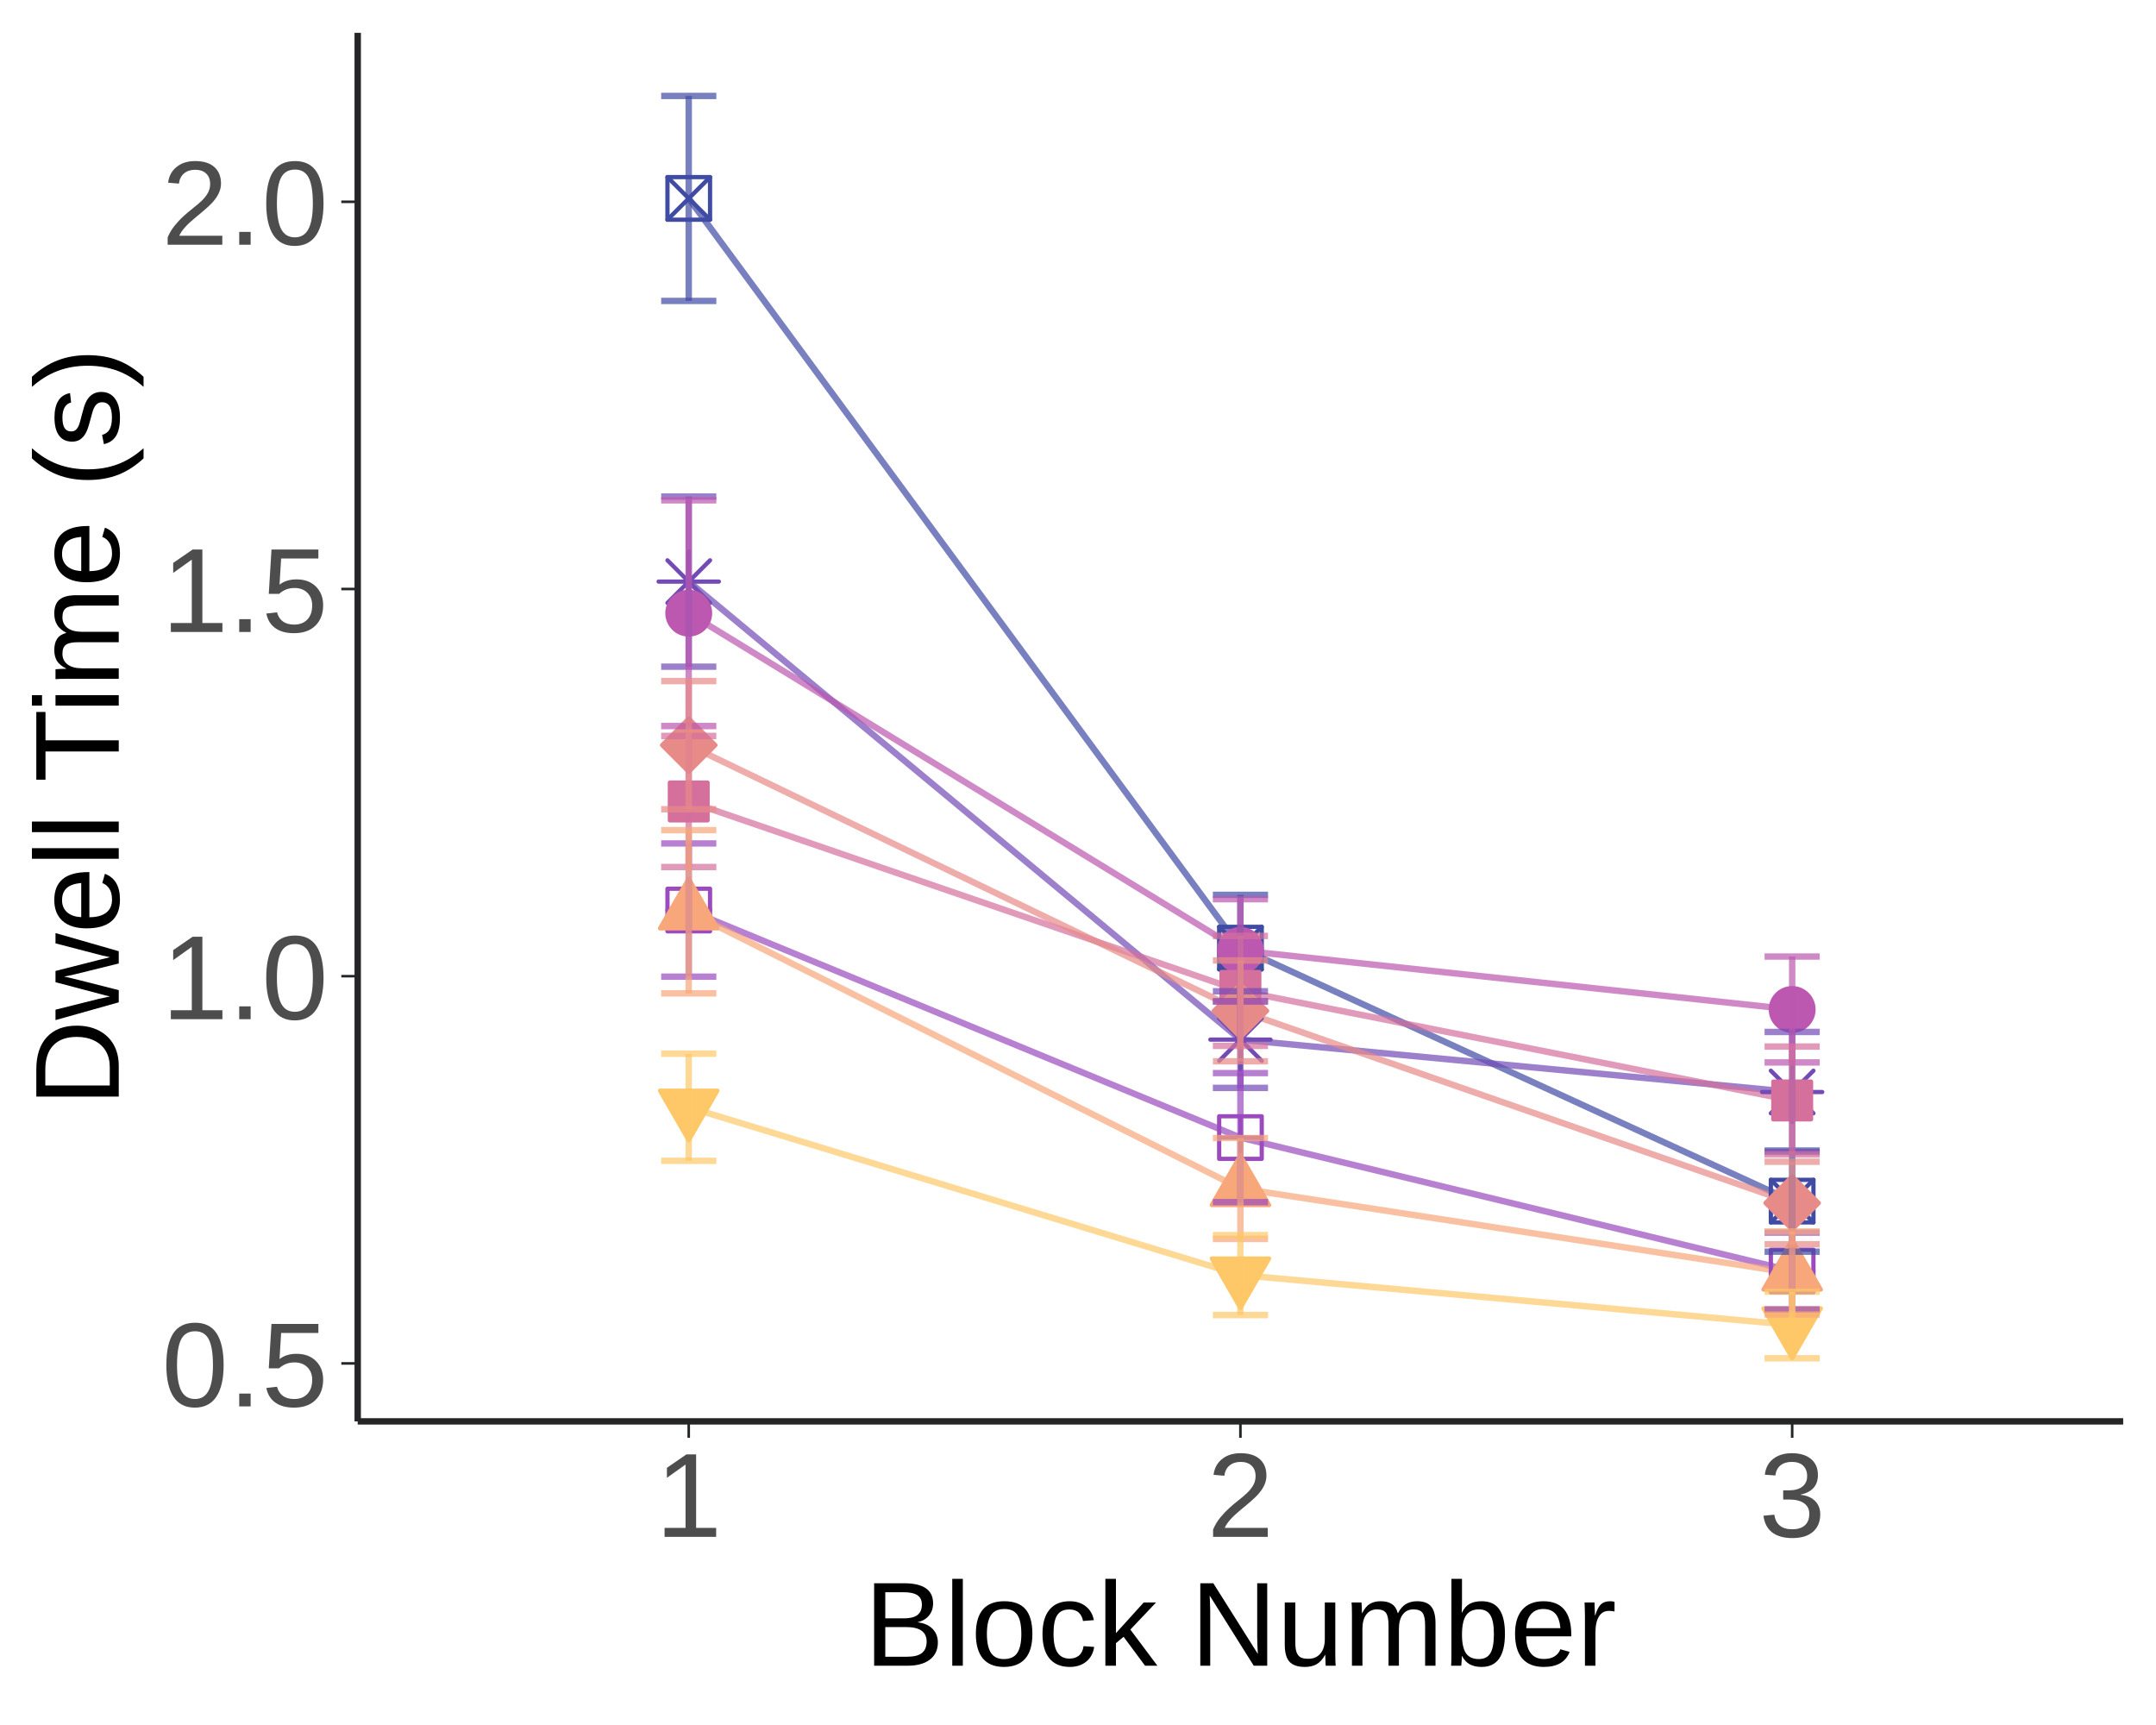
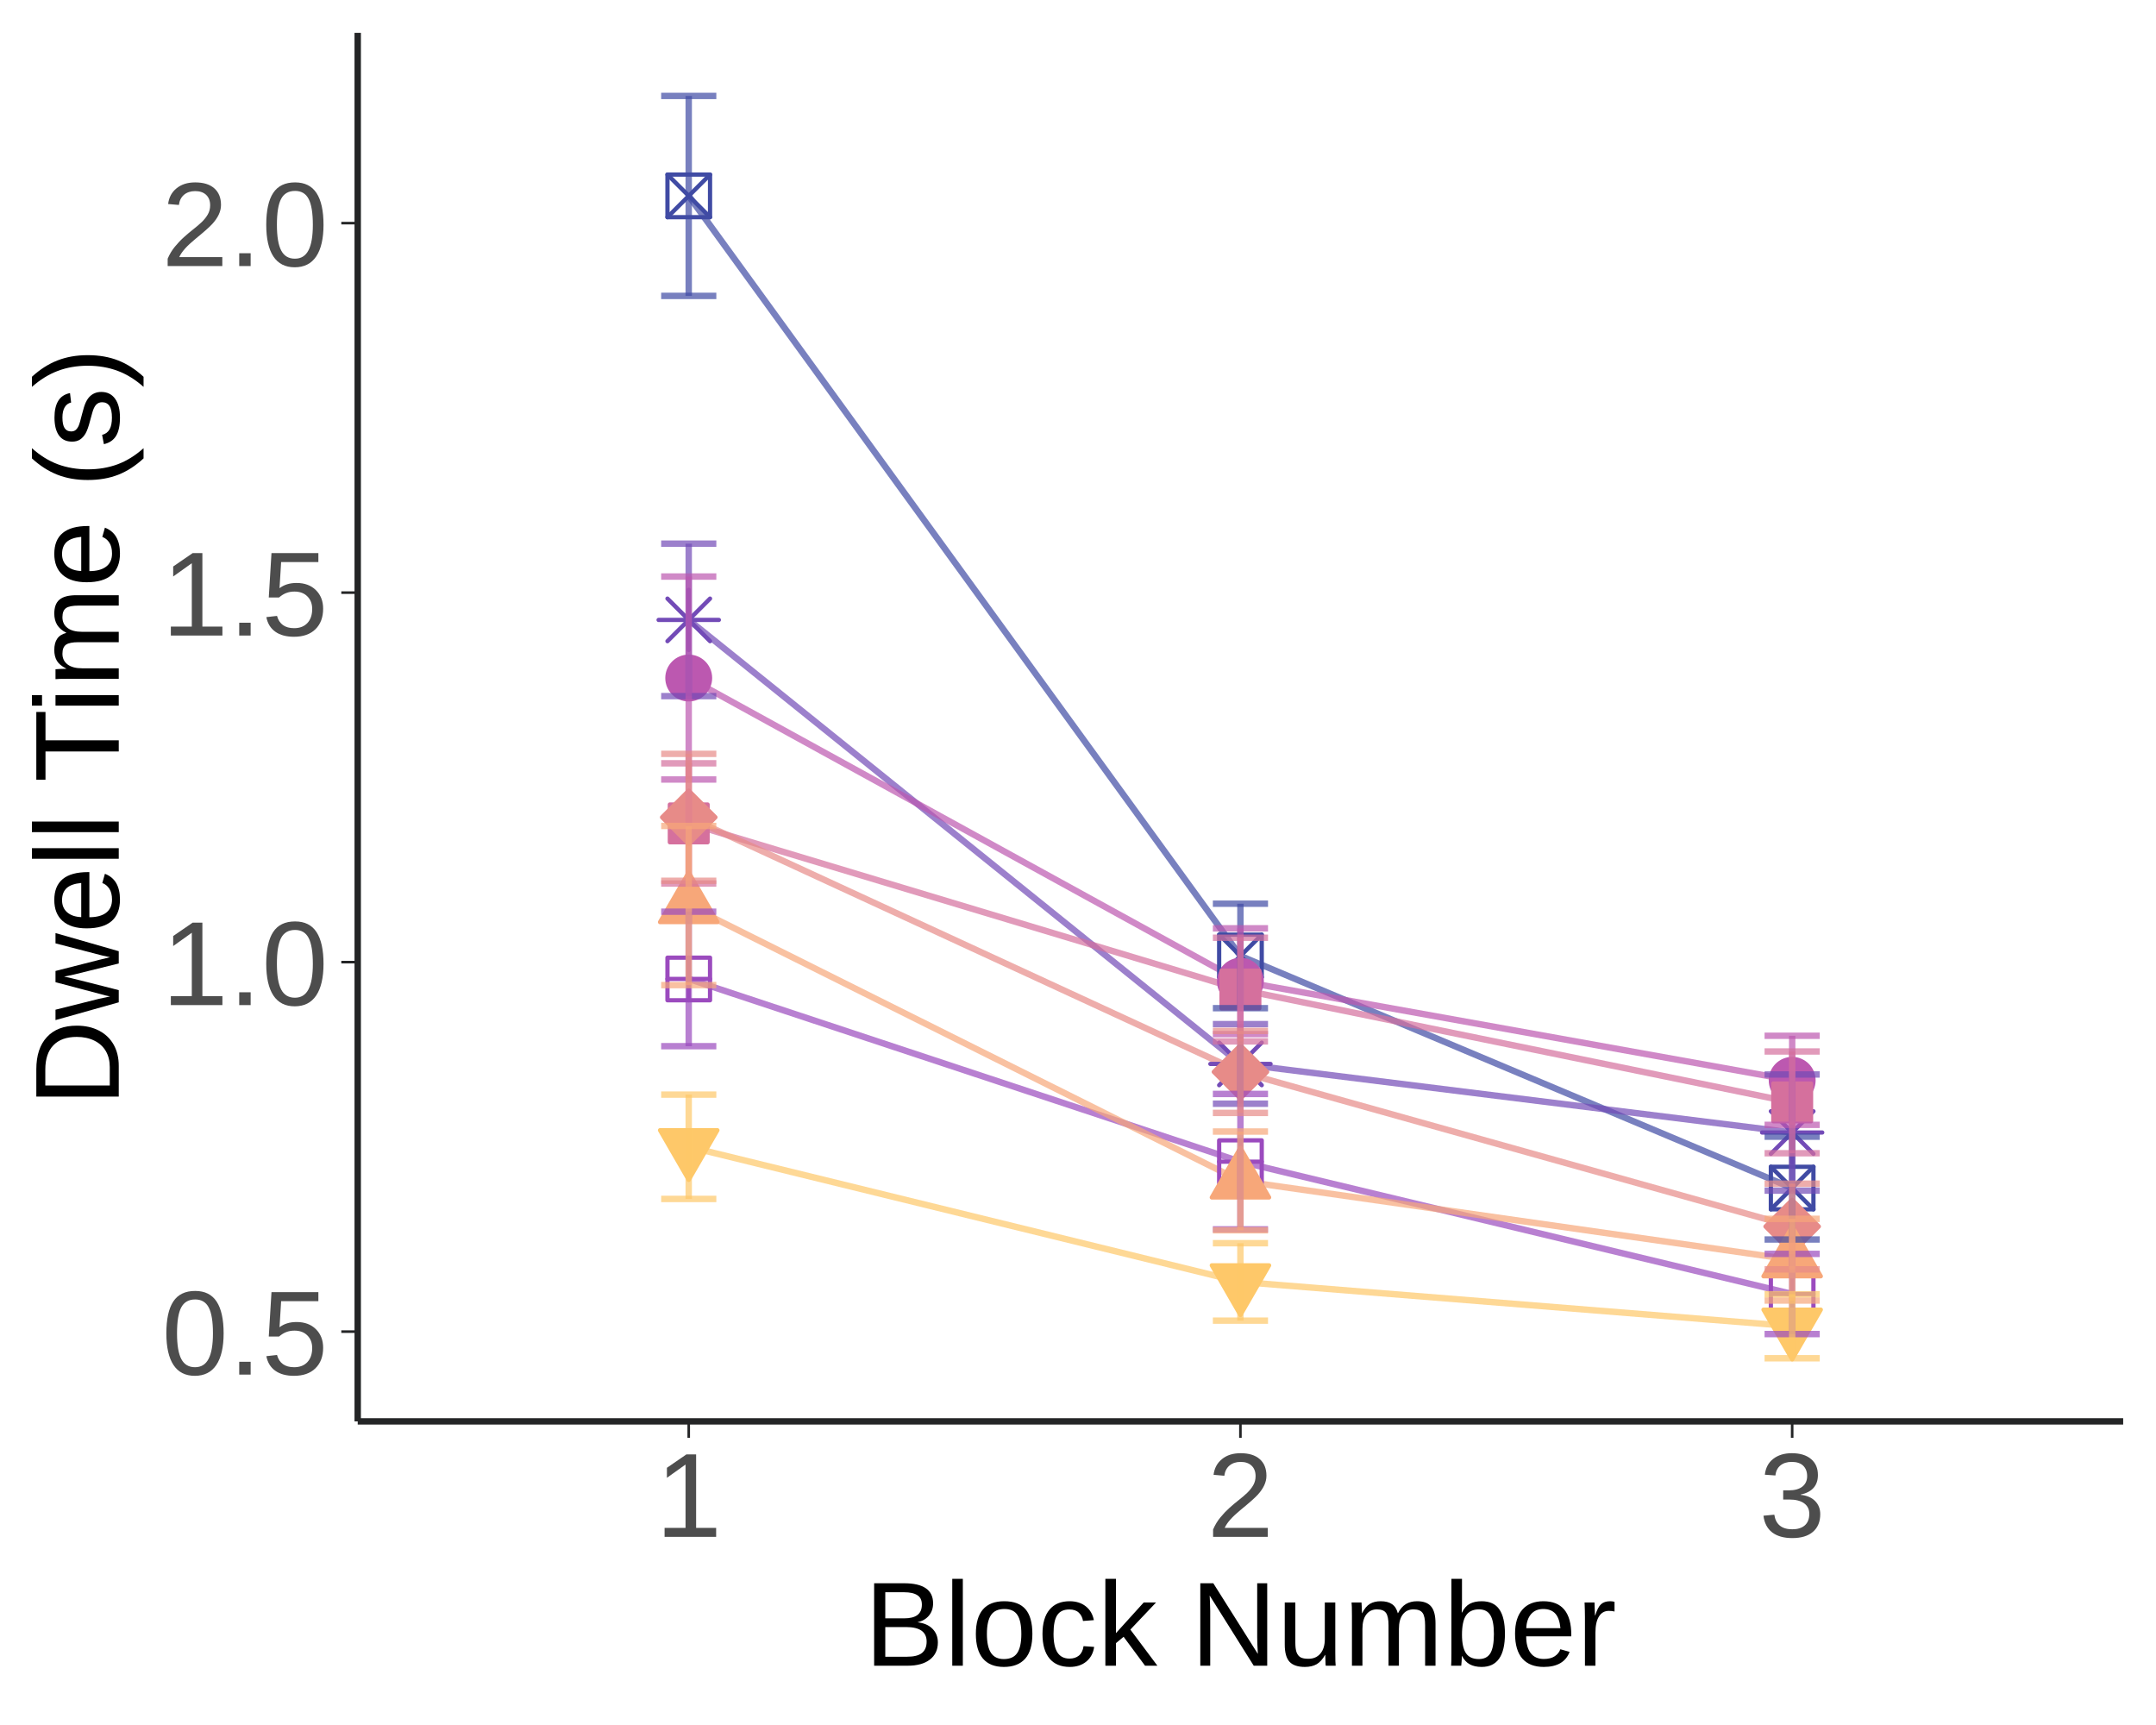
<svg xmlns="http://www.w3.org/2000/svg" class="svglite" width="360.00pt" height="288.00pt" viewBox="0 0 360.00 288.00">
  <defs>
    <style type="text/css">
    .svglite line, .svglite polyline, .svglite polygon, .svglite path, .svglite rect, .svglite circle {
      fill: none;
      stroke: #000000;
      stroke-linecap: round;
      stroke-linejoin: round;
      stroke-miterlimit: 10.00;
    }
    .svglite text {
      white-space: pre;
    }
  </style>
  </defs>
  <rect width="100%" height="100%" style="stroke: none; fill: #FFFFFF;" />
  <defs>
    <clipPath id="cpMC4wMHwzNjAuMDB8MC4wMHwyODguMDA=">
      <rect x="0.00" y="0.00" width="360.00" height="288.00" />
    </clipPath>
  </defs>
  <g clip-path="url(#cpMC4wMHwzNjAuMDB8MC4wMHwyODguMDA=)">
    <rect x="0.00" y="0.00" width="360.00" height="288.00" style="stroke-width: 1.07; stroke: #FFFFFF; fill: #FFFFFF;" />
  </g>
  <defs>
    <clipPath id="cpNTkuNzN8MzU0LjUyfDUuNDh8MjM3LjMx">
      <rect x="59.73" y="5.48" width="294.79" height="231.83" />
    </clipPath>
  </defs>
  <g clip-path="url(#cpNTkuNzN8MzU0LjUyfDUuNDh8MjM3LjMx)">
    <rect x="59.73" y="5.48" width="294.79" height="231.83" style="stroke-width: 1.07; stroke: none; fill: #FFFFFF;" />
-     <polyline points="115.00,33.13 207.12,158.29 299.25,200.53 " style="stroke-width: 1.07; stroke: #404BA4; stroke-opacity: 0.70; stroke-linecap: butt;" />
-     <polyline points="115.00,97.10 207.12,173.57 299.25,182.32 " style="stroke-width: 1.07; stroke: #734BB7; stroke-opacity: 0.70; stroke-linecap: butt;" />
-     <polyline points="115.00,151.94 207.12,189.93 299.25,212.20 " style="stroke-width: 1.07; stroke: #9B4BBE; stroke-opacity: 0.70; stroke-linecap: butt;" />
-     <polyline points="115.00,102.37 207.12,158.68 299.25,168.54 " style="stroke-width: 1.07; stroke: #BC58B0; stroke-opacity: 0.70; stroke-linecap: butt;" />
-     <polyline points="115.00,133.81 207.12,165.44 299.25,183.73 " style="stroke-width: 1.07; stroke: #D5709D; stroke-opacity: 0.70; stroke-linecap: butt;" />
-     <polyline points="115.00,124.41 207.12,168.77 299.25,200.85 " style="stroke-width: 1.07; stroke: #E78B88; stroke-opacity: 0.70; stroke-linecap: butt;" />
-     <polyline points="115.00,152.23 207.12,198.42 299.25,212.54 " style="stroke-width: 1.07; stroke: #F7A779; stroke-opacity: 0.70; stroke-linecap: butt;" />
-     <polyline points="115.00,184.87 207.12,212.88 299.25,221.21 " style="stroke-width: 1.07; stroke: #FEC869; stroke-opacity: 0.70; stroke-linecap: butt;" />
-     <rect x="111.45" y="29.57" width="7.11" height="7.11" style="stroke-width: 0.71; stroke: #404BA4;" />
-     <line x1="111.45" y1="36.68" x2="118.56" y2="29.57" style="stroke-width: 0.71; stroke: #404BA4;" />
-     <line x1="111.45" y1="29.57" x2="118.56" y2="36.68" style="stroke-width: 0.71; stroke: #404BA4;" />
-     <line x1="111.45" y1="100.66" x2="118.56" y2="93.55" style="stroke-width: 0.71; stroke: #734BB7;" />
-     <line x1="111.45" y1="93.55" x2="118.56" y2="100.66" style="stroke-width: 0.71; stroke: #734BB7;" />
-     <line x1="109.97" y1="97.10" x2="120.03" y2="97.10" style="stroke-width: 0.71; stroke: #734BB7;" />
-     <line x1="115.00" y1="102.13" x2="115.00" y2="92.08" style="stroke-width: 0.71; stroke: #734BB7;" />
-     <line x1="111.45" y1="151.94" x2="118.56" y2="151.94" style="stroke-width: 0.71; stroke: #9B4BBE;" />
-     <line x1="115.00" y1="155.49" x2="115.00" y2="148.38" style="stroke-width: 0.71; stroke: #9B4BBE;" />
-     <rect x="111.45" y="148.38" width="7.11" height="7.11" style="stroke-width: 0.71; stroke: #9B4BBE;" />
-     <circle cx="115.00" cy="102.37" r="3.56" style="stroke-width: 0.71; stroke: #BC58B0; fill: #BC58B0;" />
-     <rect x="111.85" y="130.66" width="6.30" height="6.30" style="stroke-width: 0.71; stroke: #D5709D; fill: #D5709D;" />
-     <polygon points="115.00,128.87 119.46,124.41 115.00,119.95 110.55,124.41 " style="stroke-width: 0.71; stroke: #E78B88; fill: #E78B88;" />
-     <polygon points="115.00,146.70 119.79,154.99 110.21,154.99 " style="stroke-width: 0.71; stroke: #F7A779; fill: #F7A779;" />
-     <polygon points="115.00,190.39 119.79,182.10 110.21,182.10 " style="stroke-width: 0.71; stroke: #FEC869; fill: #FEC869;" />
-     <rect x="203.57" y="154.74" width="7.11" height="7.11" style="stroke-width: 0.71; stroke: #404BA4;" />
-     <line x1="203.57" y1="161.85" x2="210.68" y2="154.74" style="stroke-width: 0.71; stroke: #404BA4;" />
-     <line x1="203.57" y1="154.74" x2="210.68" y2="161.85" style="stroke-width: 0.71; stroke: #404BA4;" />
-     <line x1="203.57" y1="177.12" x2="210.68" y2="170.01" style="stroke-width: 0.71; stroke: #734BB7;" />
-     <line x1="203.57" y1="170.01" x2="210.68" y2="177.12" style="stroke-width: 0.71; stroke: #734BB7;" />
-     <line x1="202.10" y1="173.57" x2="212.15" y2="173.57" style="stroke-width: 0.71; stroke: #734BB7;" />
-     <line x1="207.12" y1="178.60" x2="207.12" y2="168.54" style="stroke-width: 0.71; stroke: #734BB7;" />
-     <line x1="203.57" y1="189.93" x2="210.68" y2="189.93" style="stroke-width: 0.71; stroke: #9B4BBE;" />
-     <line x1="207.12" y1="193.48" x2="207.12" y2="186.37" style="stroke-width: 0.71; stroke: #9B4BBE;" />
-     <rect x="203.57" y="186.37" width="7.11" height="7.11" style="stroke-width: 0.71; stroke: #9B4BBE;" />
-     <circle cx="207.12" cy="158.68" r="3.56" style="stroke-width: 0.71; stroke: #BC58B0; fill: #BC58B0;" />
-     <rect x="203.97" y="162.29" width="6.30" height="6.30" style="stroke-width: 0.71; stroke: #D5709D; fill: #D5709D;" />
-     <polygon points="207.12,173.23 211.58,168.77 207.12,164.32 202.67,168.77 " style="stroke-width: 0.71; stroke: #E78B88; fill: #E78B88;" />
-     <polygon points="207.12,192.90 211.91,201.19 202.34,201.19 " style="stroke-width: 0.71; stroke: #F7A779; fill: #F7A779;" />
-     <polygon points="207.12,218.41 211.91,210.12 202.34,210.12 " style="stroke-width: 0.71; stroke: #FEC869; fill: #FEC869;" />
-     <rect x="295.69" y="196.98" width="7.11" height="7.11" style="stroke-width: 0.71; stroke: #404BA4;" />
-     <line x1="295.69" y1="204.09" x2="302.80" y2="196.98" style="stroke-width: 0.71; stroke: #404BA4;" />
-     <line x1="295.69" y1="196.98" x2="302.80" y2="204.09" style="stroke-width: 0.71; stroke: #404BA4;" />
-     <line x1="295.69" y1="185.87" x2="302.80" y2="178.76" style="stroke-width: 0.71; stroke: #734BB7;" />
-     <line x1="295.69" y1="178.76" x2="302.80" y2="185.87" style="stroke-width: 0.71; stroke: #734BB7;" />
-     <line x1="294.22" y1="182.32" x2="304.27" y2="182.32" style="stroke-width: 0.71; stroke: #734BB7;" />
-     <line x1="299.25" y1="187.34" x2="299.25" y2="177.29" style="stroke-width: 0.71; stroke: #734BB7;" />
-     <line x1="295.69" y1="212.20" x2="302.80" y2="212.20" style="stroke-width: 0.71; stroke: #9B4BBE;" />
-     <line x1="299.25" y1="215.76" x2="299.25" y2="208.65" style="stroke-width: 0.71; stroke: #9B4BBE;" />
-     <rect x="295.69" y="208.65" width="7.11" height="7.11" style="stroke-width: 0.71; stroke: #9B4BBE;" />
-     <circle cx="299.25" cy="168.54" r="3.56" style="stroke-width: 0.71; stroke: #BC58B0; fill: #BC58B0;" />
-     <rect x="296.10" y="180.58" width="6.30" height="6.30" style="stroke-width: 0.71; stroke: #D5709D; fill: #D5709D;" />
-     <polygon points="299.25,205.31 303.70,200.85 299.25,196.39 294.79,200.85 " style="stroke-width: 0.71; stroke: #E78B88; fill: #E78B88;" />
-     <polygon points="299.25,207.01 304.03,215.30 294.46,215.30 " style="stroke-width: 0.71; stroke: #F7A779; fill: #F7A779;" />
-     <polygon points="299.25,226.74 304.03,218.45 294.46,218.45 " style="stroke-width: 0.71; stroke: #FEC869; fill: #FEC869;" />
+     <polyline points="115.00,32.71 207.12,159.60 299.25,198.36 " style="stroke-width: 1.07; stroke: #404BA4; stroke-opacity: 0.70; stroke-linecap: butt;" />
+     <polyline points="115.00,103.50 207.12,177.63 299.25,189.08 " style="stroke-width: 1.07; stroke: #734BB7; stroke-opacity: 0.70; stroke-linecap: butt;" />
+     <polyline points="115.00,163.44 207.12,193.95 299.25,216.04 " style="stroke-width: 1.07; stroke: #9B4BBE; stroke-opacity: 0.70; stroke-linecap: butt;" />
+     <polyline points="115.00,113.20 207.12,163.82 299.25,180.37 " style="stroke-width: 1.07; stroke: #BC58B0; stroke-opacity: 0.70; stroke-linecap: butt;" />
+     <polyline points="115.00,137.47 207.12,165.21 299.25,184.05 " style="stroke-width: 1.07; stroke: #D5709D; stroke-opacity: 0.70; stroke-linecap: butt;" />
+     <polyline points="115.00,136.45 207.12,178.96 299.25,204.77 " style="stroke-width: 1.07; stroke: #E78B88; stroke-opacity: 0.70; stroke-linecap: butt;" />
+     <polyline points="115.00,151.18 207.12,197.16 299.25,210.31 " style="stroke-width: 1.07; stroke: #F7A779; stroke-opacity: 0.70; stroke-linecap: butt;" />
+     <polyline points="115.00,191.46 207.12,214.02 299.25,221.42 " style="stroke-width: 1.07; stroke: #FEC869; stroke-opacity: 0.70; stroke-linecap: butt;" />
+     <rect x="111.45" y="29.15" width="7.11" height="7.11" style="stroke-width: 0.71; stroke: #404BA4;" />
+     <line x1="111.45" y1="36.26" x2="118.56" y2="29.15" style="stroke-width: 0.71; stroke: #404BA4;" />
+     <line x1="111.45" y1="29.15" x2="118.56" y2="36.26" style="stroke-width: 0.71; stroke: #404BA4;" />
+     <line x1="111.45" y1="107.05" x2="118.56" y2="99.94" style="stroke-width: 0.71; stroke: #734BB7;" />
+     <line x1="111.45" y1="99.94" x2="118.56" y2="107.05" style="stroke-width: 0.71; stroke: #734BB7;" />
+     <line x1="109.97" y1="103.50" x2="120.03" y2="103.50" style="stroke-width: 0.71; stroke: #734BB7;" />
+     <line x1="115.00" y1="108.52" x2="115.00" y2="98.47" style="stroke-width: 0.71; stroke: #734BB7;" />
+     <line x1="111.45" y1="163.44" x2="118.56" y2="163.44" style="stroke-width: 0.71; stroke: #9B4BBE;" />
+     <line x1="115.00" y1="167.00" x2="115.00" y2="159.89" style="stroke-width: 0.71; stroke: #9B4BBE;" />
+     <rect x="111.45" y="159.89" width="7.11" height="7.11" style="stroke-width: 0.71; stroke: #9B4BBE;" />
+     <circle cx="115.00" cy="113.20" r="3.56" style="stroke-width: 0.71; stroke: #BC58B0; fill: #BC58B0;" />
+     <rect x="111.85" y="134.32" width="6.30" height="6.30" style="stroke-width: 0.71; stroke: #D5709D; fill: #D5709D;" />
+     <polygon points="115.00,140.91 119.46,136.45 115.00,132.00 110.55,136.45 " style="stroke-width: 0.71; stroke: #E78B88; fill: #E78B88;" />
+     <polygon points="115.00,145.65 119.79,153.95 110.21,153.95 " style="stroke-width: 0.71; stroke: #F7A779; fill: #F7A779;" />
+     <polygon points="115.00,196.99 119.79,188.70 110.21,188.70 " style="stroke-width: 0.71; stroke: #FEC869; fill: #FEC869;" />
+     <rect x="203.57" y="156.05" width="7.11" height="7.11" style="stroke-width: 0.71; stroke: #404BA4;" />
+     <line x1="203.57" y1="163.16" x2="210.68" y2="156.05" style="stroke-width: 0.71; stroke: #404BA4;" />
+     <line x1="203.57" y1="156.05" x2="210.68" y2="163.16" style="stroke-width: 0.71; stroke: #404BA4;" />
+     <line x1="203.57" y1="181.18" x2="210.68" y2="174.07" style="stroke-width: 0.71; stroke: #734BB7;" />
+     <line x1="203.57" y1="174.07" x2="210.68" y2="181.18" style="stroke-width: 0.71; stroke: #734BB7;" />
+     <line x1="202.10" y1="177.63" x2="212.15" y2="177.63" style="stroke-width: 0.71; stroke: #734BB7;" />
+     <line x1="207.12" y1="182.65" x2="207.12" y2="172.60" style="stroke-width: 0.71; stroke: #734BB7;" />
+     <line x1="203.57" y1="193.95" x2="210.68" y2="193.95" style="stroke-width: 0.71; stroke: #9B4BBE;" />
+     <line x1="207.12" y1="197.50" x2="207.12" y2="190.39" style="stroke-width: 0.71; stroke: #9B4BBE;" />
+     <rect x="203.57" y="190.39" width="7.11" height="7.11" style="stroke-width: 0.71; stroke: #9B4BBE;" />
+     <circle cx="207.12" cy="163.82" r="3.56" style="stroke-width: 0.71; stroke: #BC58B0; fill: #BC58B0;" />
+     <rect x="203.97" y="162.06" width="6.30" height="6.30" style="stroke-width: 0.71; stroke: #D5709D; fill: #D5709D;" />
+     <polygon points="207.12,183.42 211.58,178.96 207.12,174.51 202.67,178.96 " style="stroke-width: 0.71; stroke: #E78B88; fill: #E78B88;" />
+     <polygon points="207.12,191.63 211.91,199.92 202.34,199.92 " style="stroke-width: 0.71; stroke: #F7A779; fill: #F7A779;" />
+     <polygon points="207.12,219.55 211.91,211.26 202.34,211.26 " style="stroke-width: 0.71; stroke: #FEC869; fill: #FEC869;" />
+     <rect x="295.69" y="194.80" width="7.11" height="7.11" style="stroke-width: 0.71; stroke: #404BA4;" />
+     <line x1="295.69" y1="201.91" x2="302.80" y2="194.80" style="stroke-width: 0.71; stroke: #404BA4;" />
+     <line x1="295.69" y1="194.80" x2="302.80" y2="201.91" style="stroke-width: 0.71; stroke: #404BA4;" />
+     <line x1="295.69" y1="192.64" x2="302.80" y2="185.53" style="stroke-width: 0.71; stroke: #734BB7;" />
+     <line x1="295.69" y1="185.53" x2="302.80" y2="192.64" style="stroke-width: 0.71; stroke: #734BB7;" />
+     <line x1="294.22" y1="189.08" x2="304.27" y2="189.08" style="stroke-width: 0.71; stroke: #734BB7;" />
+     <line x1="299.25" y1="194.11" x2="299.25" y2="184.05" style="stroke-width: 0.71; stroke: #734BB7;" />
+     <line x1="295.69" y1="216.04" x2="302.80" y2="216.04" style="stroke-width: 0.71; stroke: #9B4BBE;" />
+     <line x1="299.25" y1="219.59" x2="299.25" y2="212.48" style="stroke-width: 0.71; stroke: #9B4BBE;" />
+     <rect x="295.69" y="212.48" width="7.11" height="7.11" style="stroke-width: 0.71; stroke: #9B4BBE;" />
+     <circle cx="299.25" cy="180.37" r="3.56" style="stroke-width: 0.71; stroke: #BC58B0; fill: #BC58B0;" />
+     <rect x="296.10" y="180.90" width="6.30" height="6.30" style="stroke-width: 0.71; stroke: #D5709D; fill: #D5709D;" />
+     <polygon points="299.25,209.23 303.70,204.77 299.25,200.32 294.79,204.77 " style="stroke-width: 0.71; stroke: #E78B88; fill: #E78B88;" />
+     <polygon points="299.25,204.78 304.03,213.08 294.46,213.08 " style="stroke-width: 0.71; stroke: #F7A779; fill: #F7A779;" />
+     <polygon points="299.25,226.95 304.03,218.66 294.46,218.66 " style="stroke-width: 0.71; stroke: #FEC869; fill: #FEC869;" />
    <polyline points="110.40,16.02 119.61,16.02 " style="stroke-width: 1.07; stroke: #404BA4; stroke-opacity: 0.70; stroke-linecap: butt;" />
-     <polyline points="115.00,16.02 115.00,50.24 " style="stroke-width: 1.07; stroke: #404BA4; stroke-opacity: 0.70; stroke-linecap: butt;" />
-     <polyline points="110.40,50.24 119.61,50.24 " style="stroke-width: 1.07; stroke: #404BA4; stroke-opacity: 0.70; stroke-linecap: butt;" />
-     <polyline points="110.40,82.90 119.61,82.90 " style="stroke-width: 1.07; stroke: #734BB7; stroke-opacity: 0.70; stroke-linecap: butt;" />
-     <polyline points="115.00,82.90 115.00,111.31 " style="stroke-width: 1.07; stroke: #734BB7; stroke-opacity: 0.70; stroke-linecap: butt;" />
-     <polyline points="110.40,111.31 119.61,111.31 " style="stroke-width: 1.07; stroke: #734BB7; stroke-opacity: 0.70; stroke-linecap: butt;" />
-     <polyline points="110.40,140.82 119.61,140.82 " style="stroke-width: 1.07; stroke: #9B4BBE; stroke-opacity: 0.70; stroke-linecap: butt;" />
-     <polyline points="115.00,140.82 115.00,163.06 " style="stroke-width: 1.07; stroke: #9B4BBE; stroke-opacity: 0.70; stroke-linecap: butt;" />
-     <polyline points="110.40,163.06 119.61,163.06 " style="stroke-width: 1.07; stroke: #9B4BBE; stroke-opacity: 0.70; stroke-linecap: butt;" />
-     <polyline points="110.40,83.53 119.61,83.53 " style="stroke-width: 1.07; stroke: #BC58B0; stroke-opacity: 0.70; stroke-linecap: butt;" />
-     <polyline points="115.00,83.53 115.00,121.22 " style="stroke-width: 1.07; stroke: #BC58B0; stroke-opacity: 0.70; stroke-linecap: butt;" />
-     <polyline points="110.40,121.22 119.61,121.22 " style="stroke-width: 1.07; stroke: #BC58B0; stroke-opacity: 0.70; stroke-linecap: butt;" />
-     <polyline points="110.40,122.87 119.61,122.87 " style="stroke-width: 1.07; stroke: #D5709D; stroke-opacity: 0.70; stroke-linecap: butt;" />
-     <polyline points="115.00,122.87 115.00,144.76 " style="stroke-width: 1.07; stroke: #D5709D; stroke-opacity: 0.70; stroke-linecap: butt;" />
-     <polyline points="110.40,144.76 119.61,144.76 " style="stroke-width: 1.07; stroke: #D5709D; stroke-opacity: 0.70; stroke-linecap: butt;" />
-     <polyline points="110.40,113.71 119.61,113.71 " style="stroke-width: 1.07; stroke: #E78B88; stroke-opacity: 0.70; stroke-linecap: butt;" />
-     <polyline points="115.00,113.71 115.00,135.11 " style="stroke-width: 1.07; stroke: #E78B88; stroke-opacity: 0.70; stroke-linecap: butt;" />
-     <polyline points="110.40,135.11 119.61,135.11 " style="stroke-width: 1.07; stroke: #E78B88; stroke-opacity: 0.70; stroke-linecap: butt;" />
-     <polyline points="110.40,138.60 119.61,138.60 " style="stroke-width: 1.07; stroke: #F7A779; stroke-opacity: 0.70; stroke-linecap: butt;" />
-     <polyline points="115.00,138.60 115.00,165.85 " style="stroke-width: 1.07; stroke: #F7A779; stroke-opacity: 0.70; stroke-linecap: butt;" />
-     <polyline points="110.40,165.85 119.61,165.85 " style="stroke-width: 1.07; stroke: #F7A779; stroke-opacity: 0.70; stroke-linecap: butt;" />
-     <polyline points="110.40,175.92 119.61,175.92 " style="stroke-width: 1.07; stroke: #FEC869; stroke-opacity: 0.70; stroke-linecap: butt;" />
-     <polyline points="115.00,175.92 115.00,193.81 " style="stroke-width: 1.07; stroke: #FEC869; stroke-opacity: 0.70; stroke-linecap: butt;" />
-     <polyline points="110.40,193.81 119.61,193.81 " style="stroke-width: 1.07; stroke: #FEC869; stroke-opacity: 0.70; stroke-linecap: butt;" />
-     <polyline points="202.52,149.40 211.73,149.40 " style="stroke-width: 1.07; stroke: #404BA4; stroke-opacity: 0.70; stroke-linecap: butt;" />
-     <polyline points="207.12,149.40 207.12,167.18 " style="stroke-width: 1.07; stroke: #404BA4; stroke-opacity: 0.70; stroke-linecap: butt;" />
-     <polyline points="202.52,167.18 211.73,167.18 " style="stroke-width: 1.07; stroke: #404BA4; stroke-opacity: 0.70; stroke-linecap: butt;" />
-     <polyline points="202.52,165.50 211.73,165.50 " style="stroke-width: 1.07; stroke: #734BB7; stroke-opacity: 0.70; stroke-linecap: butt;" />
-     <polyline points="207.12,165.50 207.12,181.63 " style="stroke-width: 1.07; stroke: #734BB7; stroke-opacity: 0.70; stroke-linecap: butt;" />
-     <polyline points="202.52,181.63 211.73,181.63 " style="stroke-width: 1.07; stroke: #734BB7; stroke-opacity: 0.70; stroke-linecap: butt;" />
-     <polyline points="202.52,179.16 211.73,179.16 " style="stroke-width: 1.07; stroke: #9B4BBE; stroke-opacity: 0.70; stroke-linecap: butt;" />
-     <polyline points="207.12,179.16 207.12,200.70 " style="stroke-width: 1.07; stroke: #9B4BBE; stroke-opacity: 0.70; stroke-linecap: butt;" />
-     <polyline points="202.52,200.70 211.73,200.70 " style="stroke-width: 1.07; stroke: #9B4BBE; stroke-opacity: 0.70; stroke-linecap: butt;" />
-     <polyline points="202.52,150.13 211.73,150.13 " style="stroke-width: 1.07; stroke: #BC58B0; stroke-opacity: 0.70; stroke-linecap: butt;" />
-     <polyline points="207.12,150.13 207.12,167.23 " style="stroke-width: 1.07; stroke: #BC58B0; stroke-opacity: 0.70; stroke-linecap: butt;" />
-     <polyline points="202.52,167.23 211.73,167.23 " style="stroke-width: 1.07; stroke: #BC58B0; stroke-opacity: 0.70; stroke-linecap: butt;" />
-     <polyline points="202.52,156.26 211.73,156.26 " style="stroke-width: 1.07; stroke: #D5709D; stroke-opacity: 0.70; stroke-linecap: butt;" />
-     <polyline points="207.12,156.26 207.12,174.62 " style="stroke-width: 1.07; stroke: #D5709D; stroke-opacity: 0.70; stroke-linecap: butt;" />
-     <polyline points="202.52,174.62 211.73,174.62 " style="stroke-width: 1.07; stroke: #D5709D; stroke-opacity: 0.70; stroke-linecap: butt;" />
-     <polyline points="202.52,160.36 211.73,160.36 " style="stroke-width: 1.07; stroke: #E78B88; stroke-opacity: 0.70; stroke-linecap: butt;" />
-     <polyline points="207.12,160.36 207.12,177.19 " style="stroke-width: 1.07; stroke: #E78B88; stroke-opacity: 0.70; stroke-linecap: butt;" />
-     <polyline points="202.52,177.19 211.73,177.19 " style="stroke-width: 1.07; stroke: #E78B88; stroke-opacity: 0.70; stroke-linecap: butt;" />
-     <polyline points="202.52,190.00 211.73,190.00 " style="stroke-width: 1.07; stroke: #F7A779; stroke-opacity: 0.70; stroke-linecap: butt;" />
-     <polyline points="207.12,190.00 207.12,206.85 " style="stroke-width: 1.07; stroke: #F7A779; stroke-opacity: 0.70; stroke-linecap: butt;" />
-     <polyline points="202.52,206.85 211.73,206.85 " style="stroke-width: 1.07; stroke: #F7A779; stroke-opacity: 0.70; stroke-linecap: butt;" />
-     <polyline points="202.52,206.21 211.73,206.21 " style="stroke-width: 1.07; stroke: #FEC869; stroke-opacity: 0.70; stroke-linecap: butt;" />
-     <polyline points="207.12,206.21 207.12,219.55 " style="stroke-width: 1.07; stroke: #FEC869; stroke-opacity: 0.70; stroke-linecap: butt;" />
-     <polyline points="202.52,219.55 211.73,219.55 " style="stroke-width: 1.07; stroke: #FEC869; stroke-opacity: 0.70; stroke-linecap: butt;" />
-     <polyline points="294.64,192.09 303.85,192.09 " style="stroke-width: 1.07; stroke: #404BA4; stroke-opacity: 0.70; stroke-linecap: butt;" />
-     <polyline points="299.25,192.09 299.25,208.98 " style="stroke-width: 1.07; stroke: #404BA4; stroke-opacity: 0.70; stroke-linecap: butt;" />
-     <polyline points="294.64,208.98 303.85,208.98 " style="stroke-width: 1.07; stroke: #404BA4; stroke-opacity: 0.70; stroke-linecap: butt;" />
-     <polyline points="294.64,172.29 303.85,172.29 " style="stroke-width: 1.07; stroke: #734BB7; stroke-opacity: 0.70; stroke-linecap: butt;" />
-     <polyline points="299.25,172.29 299.25,192.34 " style="stroke-width: 1.07; stroke: #734BB7; stroke-opacity: 0.70; stroke-linecap: butt;" />
-     <polyline points="294.64,192.34 303.85,192.34 " style="stroke-width: 1.07; stroke: #734BB7; stroke-opacity: 0.70; stroke-linecap: butt;" />
-     <polyline points="294.64,205.80 303.85,205.80 " style="stroke-width: 1.07; stroke: #9B4BBE; stroke-opacity: 0.70; stroke-linecap: butt;" />
-     <polyline points="299.25,205.80 299.25,218.61 " style="stroke-width: 1.07; stroke: #9B4BBE; stroke-opacity: 0.70; stroke-linecap: butt;" />
-     <polyline points="294.64,218.61 303.85,218.61 " style="stroke-width: 1.07; stroke: #9B4BBE; stroke-opacity: 0.70; stroke-linecap: butt;" />
-     <polyline points="294.64,159.70 303.85,159.70 " style="stroke-width: 1.07; stroke: #BC58B0; stroke-opacity: 0.70; stroke-linecap: butt;" />
-     <polyline points="299.25,159.70 299.25,177.38 " style="stroke-width: 1.07; stroke: #BC58B0; stroke-opacity: 0.70; stroke-linecap: butt;" />
-     <polyline points="294.64,177.38 303.85,177.38 " style="stroke-width: 1.07; stroke: #BC58B0; stroke-opacity: 0.70; stroke-linecap: butt;" />
-     <polyline points="294.64,174.73 303.85,174.73 " style="stroke-width: 1.07; stroke: #D5709D; stroke-opacity: 0.70; stroke-linecap: butt;" />
-     <polyline points="299.25,174.73 299.25,192.74 " style="stroke-width: 1.07; stroke: #D5709D; stroke-opacity: 0.70; stroke-linecap: butt;" />
-     <polyline points="294.64,192.74 303.85,192.74 " style="stroke-width: 1.07; stroke: #D5709D; stroke-opacity: 0.70; stroke-linecap: butt;" />
-     <polyline points="294.64,193.96 303.85,193.96 " style="stroke-width: 1.07; stroke: #E78B88; stroke-opacity: 0.70; stroke-linecap: butt;" />
-     <polyline points="299.25,193.96 299.25,207.74 " style="stroke-width: 1.07; stroke: #E78B88; stroke-opacity: 0.70; stroke-linecap: butt;" />
-     <polyline points="294.64,207.74 303.85,207.74 " style="stroke-width: 1.07; stroke: #E78B88; stroke-opacity: 0.70; stroke-linecap: butt;" />
-     <polyline points="294.64,205.60 303.85,205.60 " style="stroke-width: 1.07; stroke: #F7A779; stroke-opacity: 0.70; stroke-linecap: butt;" />
-     <polyline points="299.25,205.60 299.25,219.47 " style="stroke-width: 1.07; stroke: #F7A779; stroke-opacity: 0.70; stroke-linecap: butt;" />
-     <polyline points="294.64,219.47 303.85,219.47 " style="stroke-width: 1.07; stroke: #F7A779; stroke-opacity: 0.70; stroke-linecap: butt;" />
-     <polyline points="294.64,215.66 303.85,215.66 " style="stroke-width: 1.07; stroke: #FEC869; stroke-opacity: 0.70; stroke-linecap: butt;" />
-     <polyline points="299.25,215.66 299.25,226.77 " style="stroke-width: 1.07; stroke: #FEC869; stroke-opacity: 0.70; stroke-linecap: butt;" />
+     <polyline points="115.00,16.02 115.00,49.40 " style="stroke-width: 1.07; stroke: #404BA4; stroke-opacity: 0.70; stroke-linecap: butt;" />
+     <polyline points="110.40,49.40 119.61,49.40 " style="stroke-width: 1.07; stroke: #404BA4; stroke-opacity: 0.70; stroke-linecap: butt;" />
+     <polyline points="110.40,90.77 119.61,90.77 " style="stroke-width: 1.07; stroke: #734BB7; stroke-opacity: 0.70; stroke-linecap: butt;" />
+     <polyline points="115.00,90.77 115.00,116.22 " style="stroke-width: 1.07; stroke: #734BB7; stroke-opacity: 0.70; stroke-linecap: butt;" />
+     <polyline points="110.40,116.22 119.61,116.22 " style="stroke-width: 1.07; stroke: #734BB7; stroke-opacity: 0.70; stroke-linecap: butt;" />
+     <polyline points="110.40,152.21 119.61,152.21 " style="stroke-width: 1.07; stroke: #9B4BBE; stroke-opacity: 0.70; stroke-linecap: butt;" />
+     <polyline points="115.00,152.21 115.00,174.67 " style="stroke-width: 1.07; stroke: #9B4BBE; stroke-opacity: 0.70; stroke-linecap: butt;" />
+     <polyline points="110.40,174.67 119.61,174.67 " style="stroke-width: 1.07; stroke: #9B4BBE; stroke-opacity: 0.70; stroke-linecap: butt;" />
+     <polyline points="110.40,96.26 119.61,96.26 " style="stroke-width: 1.07; stroke: #BC58B0; stroke-opacity: 0.70; stroke-linecap: butt;" />
+     <polyline points="115.00,96.26 115.00,130.14 " style="stroke-width: 1.07; stroke: #BC58B0; stroke-opacity: 0.70; stroke-linecap: butt;" />
+     <polyline points="110.40,130.14 119.61,130.14 " style="stroke-width: 1.07; stroke: #BC58B0; stroke-opacity: 0.70; stroke-linecap: butt;" />
+     <polyline points="110.40,127.44 119.61,127.44 " style="stroke-width: 1.07; stroke: #D5709D; stroke-opacity: 0.70; stroke-linecap: butt;" />
+     <polyline points="115.00,127.44 115.00,147.51 " style="stroke-width: 1.07; stroke: #D5709D; stroke-opacity: 0.70; stroke-linecap: butt;" />
+     <polyline points="110.40,147.51 119.61,147.51 " style="stroke-width: 1.07; stroke: #D5709D; stroke-opacity: 0.70; stroke-linecap: butt;" />
+     <polyline points="110.40,125.86 119.61,125.86 " style="stroke-width: 1.07; stroke: #E78B88; stroke-opacity: 0.70; stroke-linecap: butt;" />
+     <polyline points="115.00,125.86 115.00,147.05 " style="stroke-width: 1.07; stroke: #E78B88; stroke-opacity: 0.70; stroke-linecap: butt;" />
+     <polyline points="110.40,147.05 119.61,147.05 " style="stroke-width: 1.07; stroke: #E78B88; stroke-opacity: 0.70; stroke-linecap: butt;" />
+     <polyline points="110.40,137.90 119.61,137.90 " style="stroke-width: 1.07; stroke: #F7A779; stroke-opacity: 0.70; stroke-linecap: butt;" />
+     <polyline points="115.00,137.90 115.00,164.47 " style="stroke-width: 1.07; stroke: #F7A779; stroke-opacity: 0.70; stroke-linecap: butt;" />
+     <polyline points="110.40,164.47 119.61,164.47 " style="stroke-width: 1.07; stroke: #F7A779; stroke-opacity: 0.70; stroke-linecap: butt;" />
+     <polyline points="110.40,182.75 119.61,182.75 " style="stroke-width: 1.07; stroke: #FEC869; stroke-opacity: 0.70; stroke-linecap: butt;" />
+     <polyline points="115.00,182.75 115.00,200.17 " style="stroke-width: 1.07; stroke: #FEC869; stroke-opacity: 0.70; stroke-linecap: butt;" />
+     <polyline points="110.40,200.17 119.61,200.17 " style="stroke-width: 1.07; stroke: #FEC869; stroke-opacity: 0.70; stroke-linecap: butt;" />
+     <polyline points="202.52,150.88 211.73,150.88 " style="stroke-width: 1.07; stroke: #404BA4; stroke-opacity: 0.70; stroke-linecap: butt;" />
+     <polyline points="207.12,150.88 207.12,168.32 " style="stroke-width: 1.07; stroke: #404BA4; stroke-opacity: 0.70; stroke-linecap: butt;" />
+     <polyline points="202.52,168.32 211.73,168.32 " style="stroke-width: 1.07; stroke: #404BA4; stroke-opacity: 0.70; stroke-linecap: butt;" />
+     <polyline points="202.52,170.98 211.73,170.98 " style="stroke-width: 1.07; stroke: #734BB7; stroke-opacity: 0.70; stroke-linecap: butt;" />
+     <polyline points="207.12,170.98 207.12,184.27 " style="stroke-width: 1.07; stroke: #734BB7; stroke-opacity: 0.70; stroke-linecap: butt;" />
+     <polyline points="202.52,184.27 211.73,184.27 " style="stroke-width: 1.07; stroke: #734BB7; stroke-opacity: 0.70; stroke-linecap: butt;" />
+     <polyline points="202.52,182.64 211.73,182.64 " style="stroke-width: 1.07; stroke: #9B4BBE; stroke-opacity: 0.70; stroke-linecap: butt;" />
+     <polyline points="207.12,182.64 207.12,205.25 " style="stroke-width: 1.07; stroke: #9B4BBE; stroke-opacity: 0.70; stroke-linecap: butt;" />
+     <polyline points="202.52,205.25 211.73,205.25 " style="stroke-width: 1.07; stroke: #9B4BBE; stroke-opacity: 0.70; stroke-linecap: butt;" />
+     <polyline points="202.52,154.99 211.73,154.99 " style="stroke-width: 1.07; stroke: #BC58B0; stroke-opacity: 0.70; stroke-linecap: butt;" />
+     <polyline points="207.12,154.99 207.12,172.65 " style="stroke-width: 1.07; stroke: #BC58B0; stroke-opacity: 0.70; stroke-linecap: butt;" />
+     <polyline points="202.52,172.65 211.73,172.65 " style="stroke-width: 1.07; stroke: #BC58B0; stroke-opacity: 0.70; stroke-linecap: butt;" />
+     <polyline points="202.52,156.56 211.73,156.56 " style="stroke-width: 1.07; stroke: #D5709D; stroke-opacity: 0.70; stroke-linecap: butt;" />
+     <polyline points="207.12,156.56 207.12,173.87 " style="stroke-width: 1.07; stroke: #D5709D; stroke-opacity: 0.70; stroke-linecap: butt;" />
+     <polyline points="202.52,173.87 211.73,173.87 " style="stroke-width: 1.07; stroke: #D5709D; stroke-opacity: 0.70; stroke-linecap: butt;" />
+     <polyline points="202.52,172.12 211.73,172.12 " style="stroke-width: 1.07; stroke: #E78B88; stroke-opacity: 0.70; stroke-linecap: butt;" />
+     <polyline points="207.12,172.12 207.12,185.81 " style="stroke-width: 1.07; stroke: #E78B88; stroke-opacity: 0.70; stroke-linecap: butt;" />
+     <polyline points="202.52,185.81 211.73,185.81 " style="stroke-width: 1.07; stroke: #E78B88; stroke-opacity: 0.70; stroke-linecap: butt;" />
+     <polyline points="202.52,188.92 211.73,188.92 " style="stroke-width: 1.07; stroke: #F7A779; stroke-opacity: 0.70; stroke-linecap: butt;" />
+     <polyline points="207.12,188.92 207.12,205.40 " style="stroke-width: 1.07; stroke: #F7A779; stroke-opacity: 0.70; stroke-linecap: butt;" />
+     <polyline points="202.52,205.40 211.73,205.40 " style="stroke-width: 1.07; stroke: #F7A779; stroke-opacity: 0.70; stroke-linecap: butt;" />
+     <polyline points="202.52,207.56 211.73,207.56 " style="stroke-width: 1.07; stroke: #FEC869; stroke-opacity: 0.70; stroke-linecap: butt;" />
+     <polyline points="207.12,207.56 207.12,220.49 " style="stroke-width: 1.07; stroke: #FEC869; stroke-opacity: 0.70; stroke-linecap: butt;" />
+     <polyline points="202.52,220.49 211.73,220.49 " style="stroke-width: 1.07; stroke: #FEC869; stroke-opacity: 0.70; stroke-linecap: butt;" />
+     <polyline points="294.64,189.78 303.85,189.78 " style="stroke-width: 1.07; stroke: #404BA4; stroke-opacity: 0.70; stroke-linecap: butt;" />
+     <polyline points="299.25,189.78 299.25,206.94 " style="stroke-width: 1.07; stroke: #404BA4; stroke-opacity: 0.70; stroke-linecap: butt;" />
+     <polyline points="294.64,206.94 303.85,206.94 " style="stroke-width: 1.07; stroke: #404BA4; stroke-opacity: 0.70; stroke-linecap: butt;" />
+     <polyline points="294.64,179.39 303.85,179.39 " style="stroke-width: 1.07; stroke: #734BB7; stroke-opacity: 0.70; stroke-linecap: butt;" />
+     <polyline points="299.25,179.39 299.25,198.78 " style="stroke-width: 1.07; stroke: #734BB7; stroke-opacity: 0.70; stroke-linecap: butt;" />
+     <polyline points="294.64,198.78 303.85,198.78 " style="stroke-width: 1.07; stroke: #734BB7; stroke-opacity: 0.70; stroke-linecap: butt;" />
+     <polyline points="294.64,209.34 303.85,209.34 " style="stroke-width: 1.07; stroke: #9B4BBE; stroke-opacity: 0.70; stroke-linecap: butt;" />
+     <polyline points="299.25,209.34 299.25,222.73 " style="stroke-width: 1.07; stroke: #9B4BBE; stroke-opacity: 0.70; stroke-linecap: butt;" />
+     <polyline points="294.64,222.73 303.85,222.73 " style="stroke-width: 1.07; stroke: #9B4BBE; stroke-opacity: 0.70; stroke-linecap: butt;" />
+     <polyline points="294.64,172.93 303.85,172.93 " style="stroke-width: 1.07; stroke: #BC58B0; stroke-opacity: 0.70; stroke-linecap: butt;" />
+     <polyline points="299.25,172.93 299.25,187.80 " style="stroke-width: 1.07; stroke: #BC58B0; stroke-opacity: 0.70; stroke-linecap: butt;" />
+     <polyline points="294.64,187.80 303.85,187.80 " style="stroke-width: 1.07; stroke: #BC58B0; stroke-opacity: 0.70; stroke-linecap: butt;" />
+     <polyline points="294.64,175.55 303.85,175.55 " style="stroke-width: 1.07; stroke: #D5709D; stroke-opacity: 0.70; stroke-linecap: butt;" />
+     <polyline points="299.25,175.55 299.25,192.54 " style="stroke-width: 1.07; stroke: #D5709D; stroke-opacity: 0.70; stroke-linecap: butt;" />
+     <polyline points="294.64,192.54 303.85,192.54 " style="stroke-width: 1.07; stroke: #D5709D; stroke-opacity: 0.70; stroke-linecap: butt;" />
+     <polyline points="294.64,197.62 303.85,197.62 " style="stroke-width: 1.07; stroke: #E78B88; stroke-opacity: 0.70; stroke-linecap: butt;" />
+     <polyline points="299.25,197.62 299.25,211.93 " style="stroke-width: 1.07; stroke: #E78B88; stroke-opacity: 0.70; stroke-linecap: butt;" />
+     <polyline points="294.64,211.93 303.85,211.93 " style="stroke-width: 1.07; stroke: #E78B88; stroke-opacity: 0.70; stroke-linecap: butt;" />
+     <polyline points="294.64,203.49 303.85,203.49 " style="stroke-width: 1.07; stroke: #F7A779; stroke-opacity: 0.70; stroke-linecap: butt;" />
+     <polyline points="299.25,203.49 299.25,217.14 " style="stroke-width: 1.07; stroke: #F7A779; stroke-opacity: 0.70; stroke-linecap: butt;" />
+     <polyline points="294.64,217.14 303.85,217.14 " style="stroke-width: 1.07; stroke: #F7A779; stroke-opacity: 0.70; stroke-linecap: butt;" />
+     <polyline points="294.64,216.08 303.85,216.08 " style="stroke-width: 1.07; stroke: #FEC869; stroke-opacity: 0.70; stroke-linecap: butt;" />
+     <polyline points="299.25,216.08 299.25,226.77 " style="stroke-width: 1.07; stroke: #FEC869; stroke-opacity: 0.70; stroke-linecap: butt;" />
    <polyline points="294.64,226.77 303.85,226.77 " style="stroke-width: 1.07; stroke: #FEC869; stroke-opacity: 0.70; stroke-linecap: butt;" />
  </g>
  <g clip-path="url(#cpMC4wMHwzNjAuMDB8MC4wMHwyODguMDA=)">
    <polyline points="59.73,237.31 59.73,5.48 " style="stroke-width: 1.07; stroke: #242526; stroke-linecap: butt;" />
-     <text x="54.80" y="234.81" text-anchor="end" style="font-size: 20.00px;fill: #4D4D4D; font-family: &quot;Arial&quot;;" textLength="27.81px" lengthAdjust="spacingAndGlyphs">0.5</text>
-     <text x="54.80" y="170.16" text-anchor="end" style="font-size: 20.00px;fill: #4D4D4D; font-family: &quot;Arial&quot;;" textLength="27.81px" lengthAdjust="spacingAndGlyphs">1.0</text>
-     <text x="54.80" y="105.51" text-anchor="end" style="font-size: 20.00px;fill: #4D4D4D; font-family: &quot;Arial&quot;;" textLength="27.81px" lengthAdjust="spacingAndGlyphs">1.5</text>
-     <text x="54.80" y="40.86" text-anchor="end" style="font-size: 20.00px;fill: #4D4D4D; font-family: &quot;Arial&quot;;" textLength="27.81px" lengthAdjust="spacingAndGlyphs">2.0</text>
-     <polyline points="56.99,227.63 59.73,227.63 " style="stroke-width: 0.43; stroke: #242526; stroke-linecap: butt;" />
-     <polyline points="56.99,162.98 59.73,162.98 " style="stroke-width: 0.43; stroke: #242526; stroke-linecap: butt;" />
-     <polyline points="56.99,98.34 59.73,98.34 " style="stroke-width: 0.43; stroke: #242526; stroke-linecap: butt;" />
-     <polyline points="56.99,33.69 59.73,33.69 " style="stroke-width: 0.43; stroke: #242526; stroke-linecap: butt;" />
+     <text x="54.80" y="229.50" text-anchor="end" style="font-size: 20.00px;fill: #4D4D4D; font-family: &quot;Arial&quot;;" textLength="27.81px" lengthAdjust="spacingAndGlyphs">0.5</text>
+     <text x="54.80" y="167.81" text-anchor="end" style="font-size: 20.00px;fill: #4D4D4D; font-family: &quot;Arial&quot;;" textLength="27.81px" lengthAdjust="spacingAndGlyphs">1.0</text>
+     <text x="54.80" y="106.11" text-anchor="end" style="font-size: 20.00px;fill: #4D4D4D; font-family: &quot;Arial&quot;;" textLength="27.81px" lengthAdjust="spacingAndGlyphs">1.5</text>
+     <text x="54.80" y="44.42" text-anchor="end" style="font-size: 20.00px;fill: #4D4D4D; font-family: &quot;Arial&quot;;" textLength="27.81px" lengthAdjust="spacingAndGlyphs">2.0</text>
+     <polyline points="56.99,222.32 59.73,222.32 " style="stroke-width: 0.43; stroke: #242526; stroke-linecap: butt;" />
+     <polyline points="56.99,160.63 59.73,160.63 " style="stroke-width: 0.43; stroke: #242526; stroke-linecap: butt;" />
+     <polyline points="56.99,98.94 59.73,98.94 " style="stroke-width: 0.43; stroke: #242526; stroke-linecap: butt;" />
+     <polyline points="56.99,37.25 59.73,37.25 " style="stroke-width: 0.43; stroke: #242526; stroke-linecap: butt;" />
    <polyline points="59.73,237.31 354.52,237.31 " style="stroke-width: 1.07; stroke: #242526; stroke-linecap: butt;" />
    <polyline points="115.00,240.05 115.00,237.31 " style="stroke-width: 0.43; stroke: #242526; stroke-linecap: butt;" />
    <polyline points="207.12,240.05 207.12,237.31 " style="stroke-width: 0.43; stroke: #242526; stroke-linecap: butt;" />
    <polyline points="299.25,240.05 299.25,237.31 " style="stroke-width: 0.43; stroke: #242526; stroke-linecap: butt;" />
    <text x="115.00" y="256.59" text-anchor="middle" style="font-size: 20.00px;fill: #4D4D4D; font-family: &quot;Arial&quot;;" textLength="11.12px" lengthAdjust="spacingAndGlyphs">1</text>
    <text x="207.12" y="256.59" text-anchor="middle" style="font-size: 20.00px;fill: #4D4D4D; font-family: &quot;Arial&quot;;" textLength="11.12px" lengthAdjust="spacingAndGlyphs">2</text>
    <text x="299.25" y="256.59" text-anchor="middle" style="font-size: 20.00px;fill: #4D4D4D; font-family: &quot;Arial&quot;;" textLength="11.12px" lengthAdjust="spacingAndGlyphs">3</text>
    <text x="207.12" y="278.10" text-anchor="middle" style="font-size: 20.00px; font-family: &quot;Arial&quot;;" textLength="125.60px" lengthAdjust="spacingAndGlyphs">Block Number</text>
    <text transform="translate(19.83,121.39) rotate(-90)" text-anchor="middle" style="font-size: 20.00px; font-family: &quot;Arial&quot;;" textLength="127.78px" lengthAdjust="spacingAndGlyphs">Dwell Time (s)</text>
  </g>
</svg>
